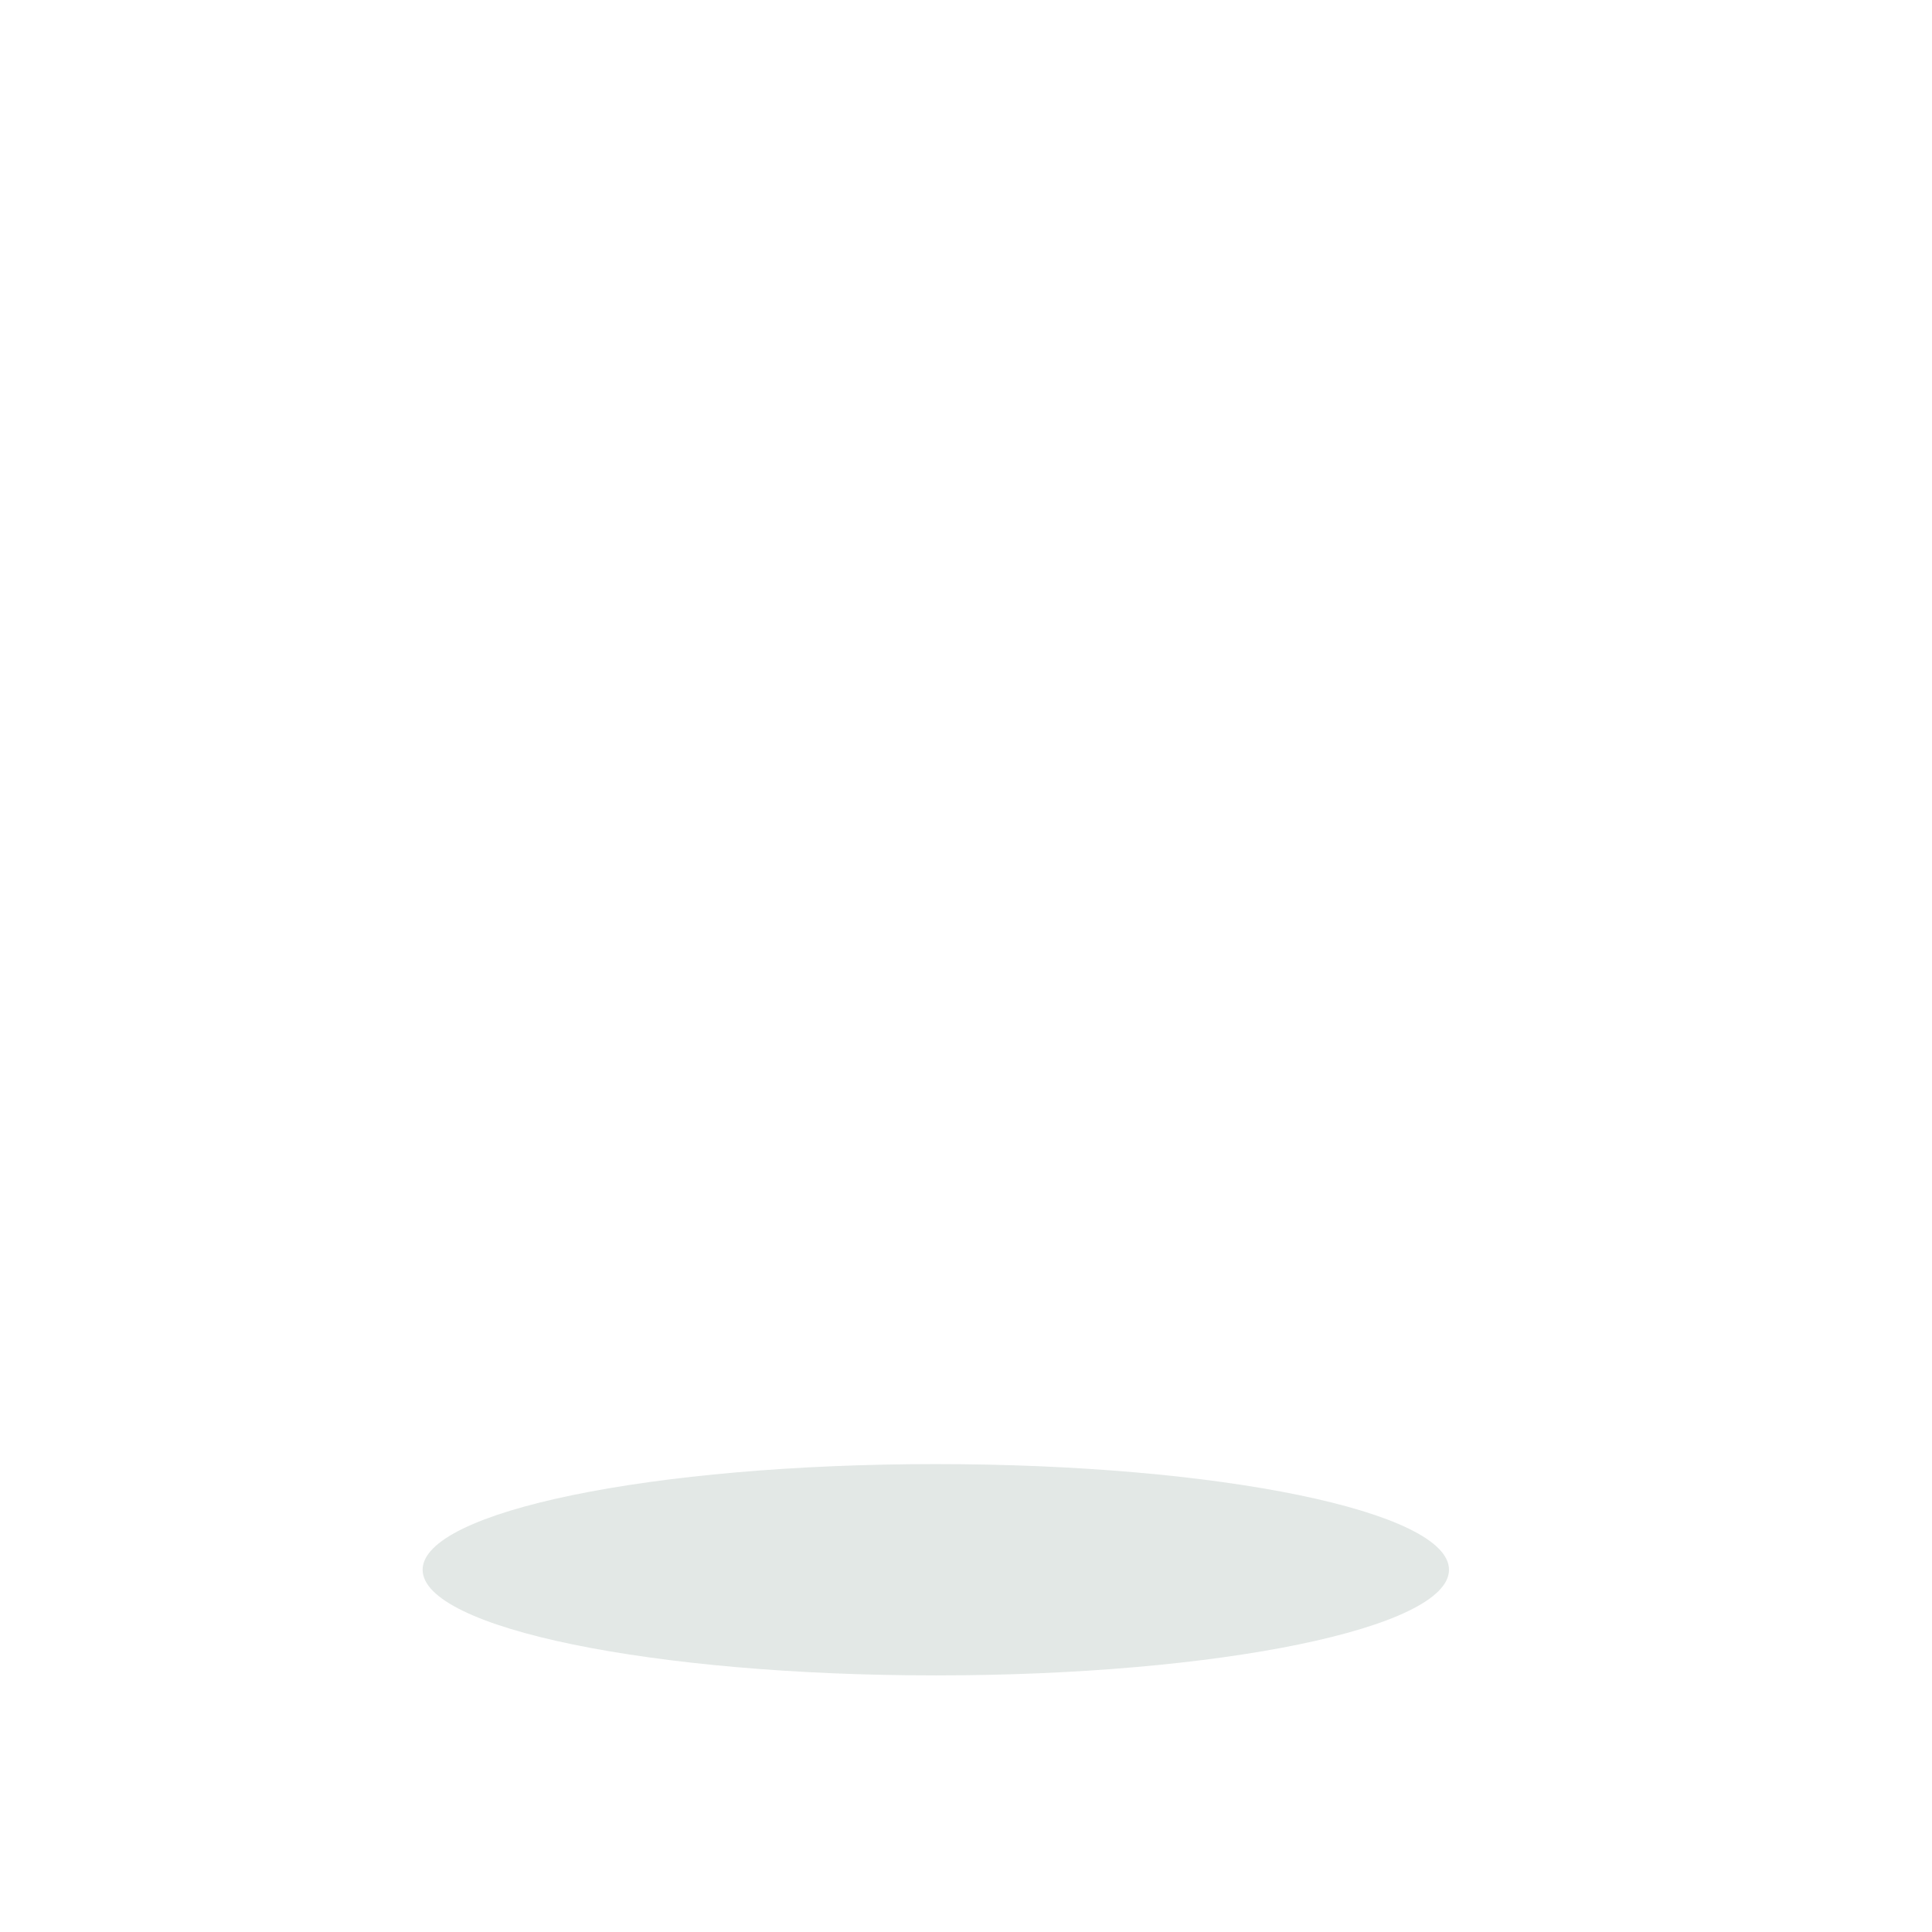
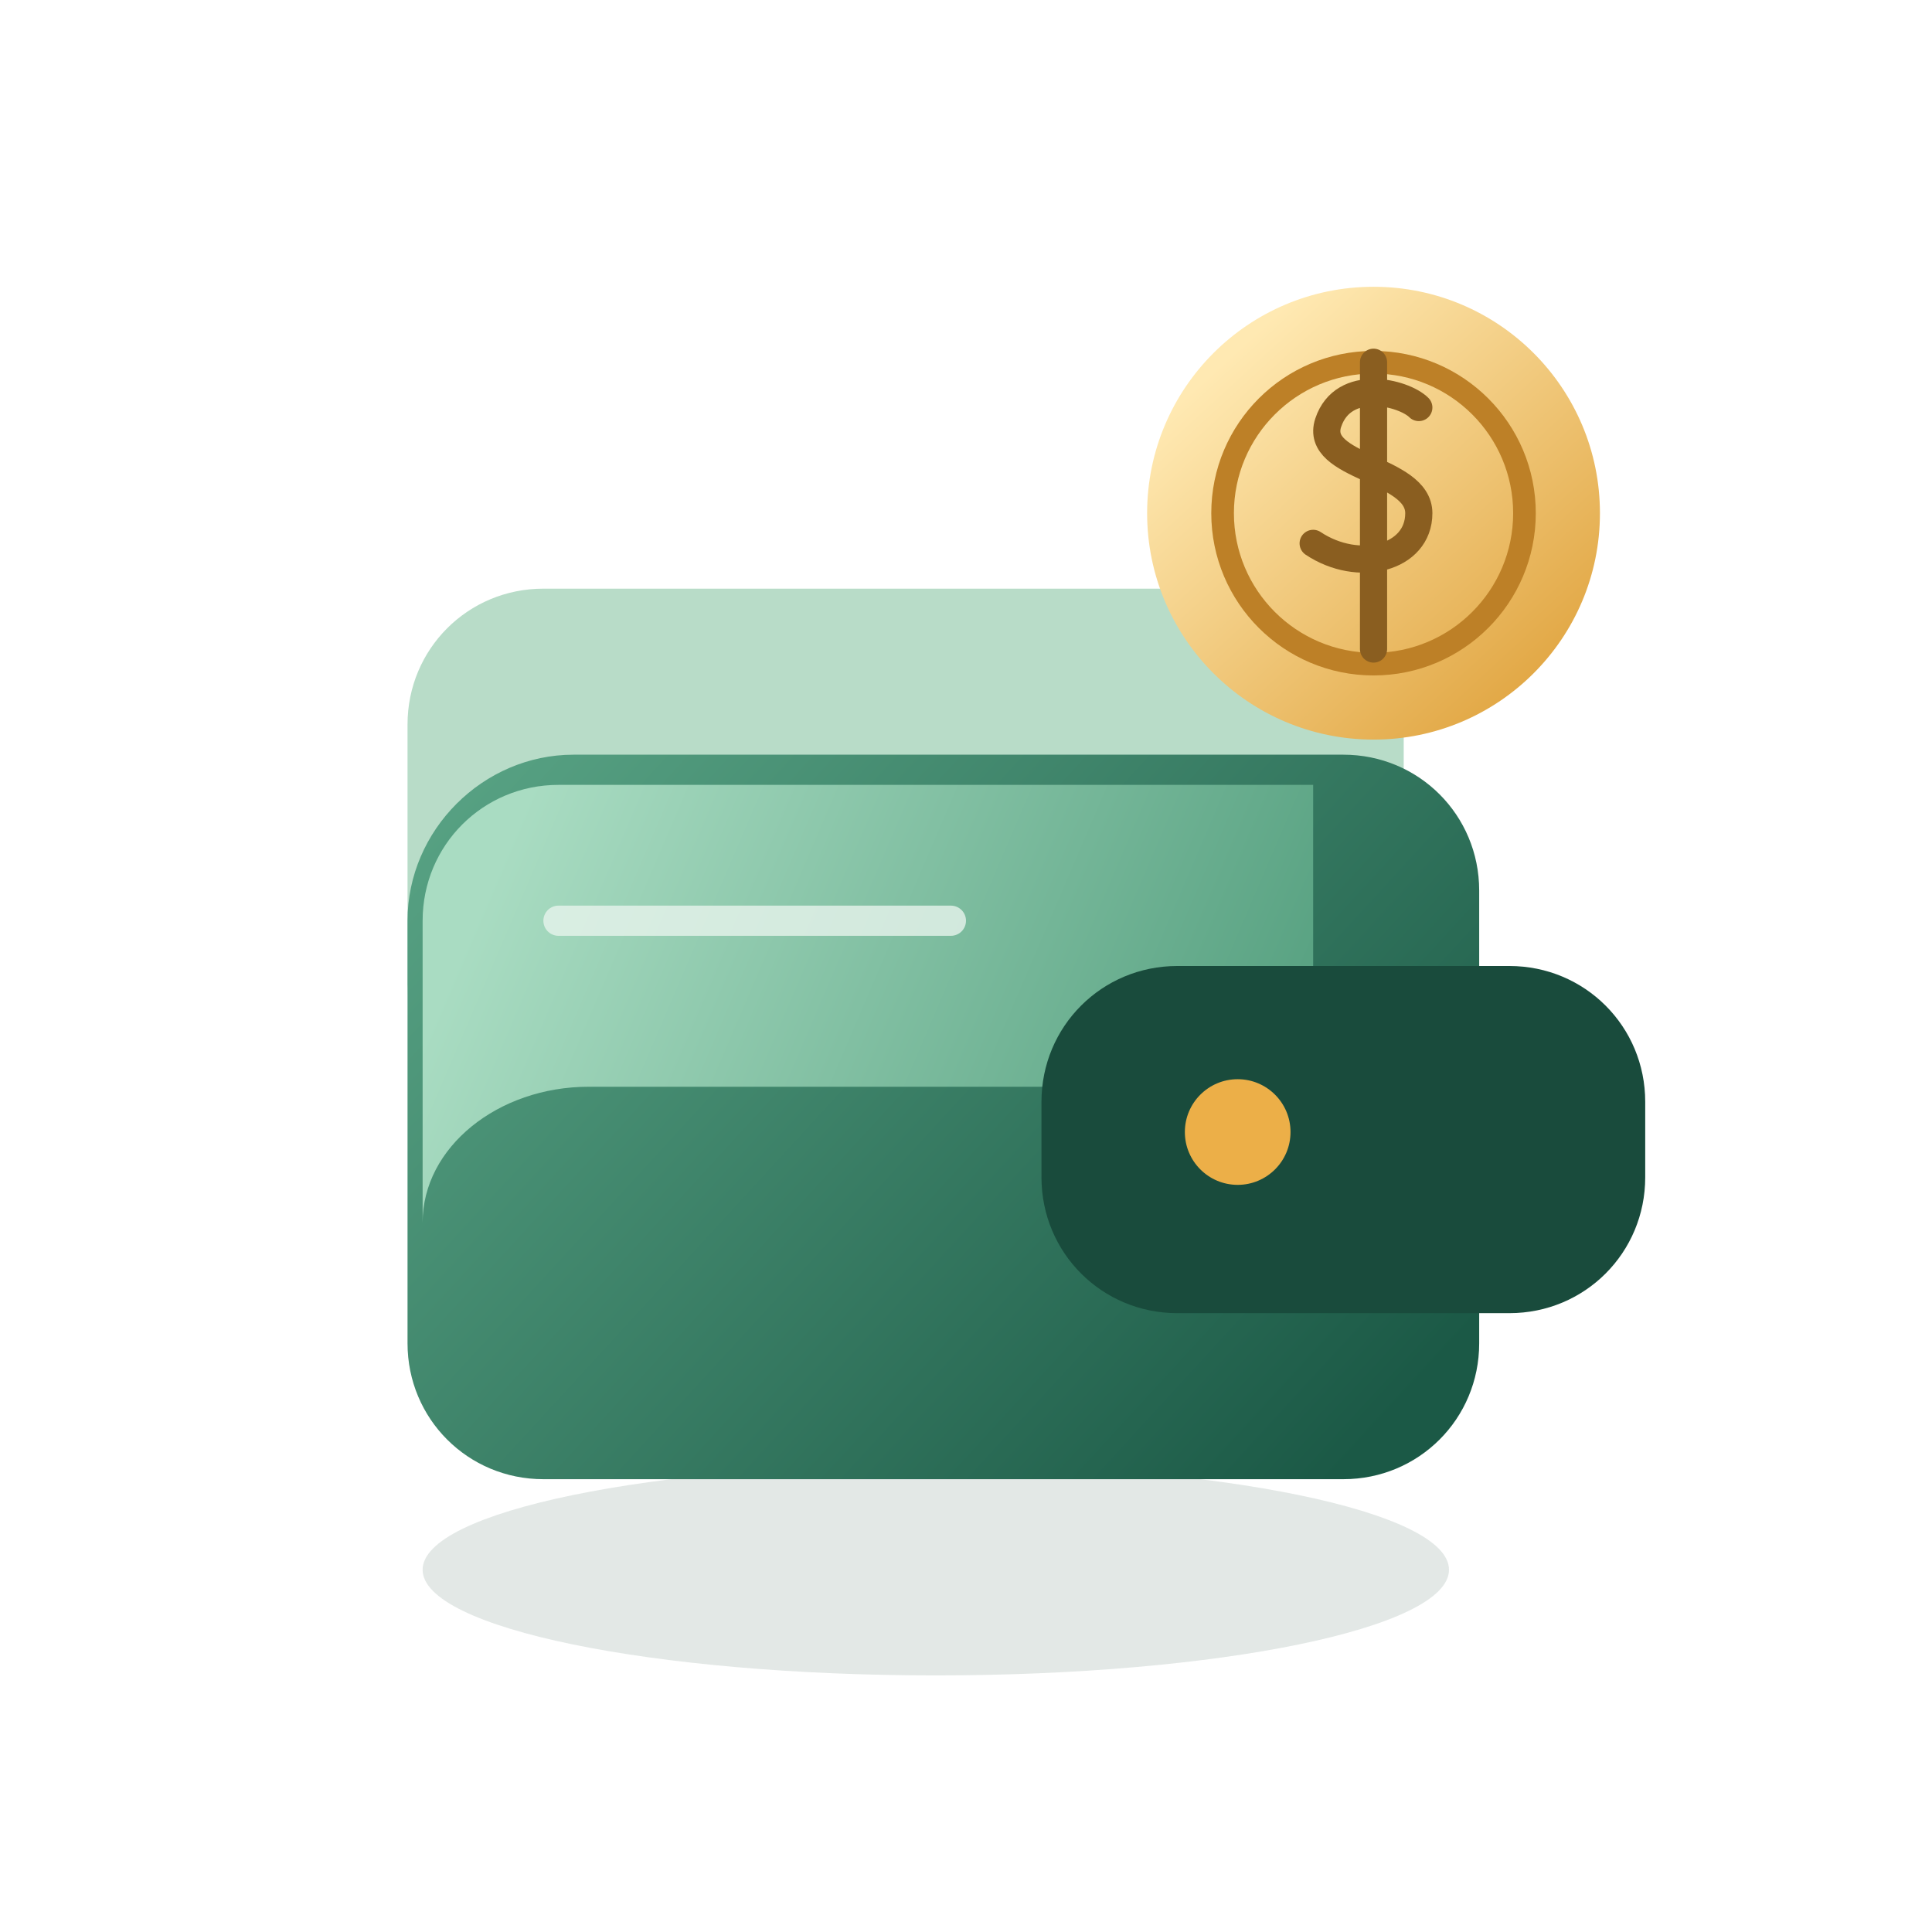
<svg xmlns="http://www.w3.org/2000/svg" viewBox="0 0 128 128" fill="none">
  <defs>
    <linearGradient id="wallet" x1="31" y1="38" x2="92" y2="94" gradientUnits="userSpaceOnUse">
      <stop stop-color="#5EAA8A" />
      <stop offset="1" stop-color="#1B5946" />
    </linearGradient>
    <linearGradient id="flap" x1="37" y1="48" x2="93" y2="72" gradientUnits="userSpaceOnUse">
      <stop stop-color="#A9DCC2" />
      <stop offset="1" stop-color="#4C9978" />
    </linearGradient>
    <linearGradient id="coin" x1="81" y1="24" x2="103" y2="48" gradientUnits="userSpaceOnUse">
      <stop stop-color="#FFE9B2" />
      <stop offset="1" stop-color="#DFA13A" />
    </linearGradient>
-     <filter id="shadow" x="11" y="12" width="108" height="108" color-interpolation-filters="sRGB">
-       <feDropShadow dx="0" dy="7" stdDeviation="5" flood-color="#173B31" flood-opacity=".2" />
-     </filter>
  </defs>
  <ellipse cx="62" cy="104" rx="34" ry="7" fill="#244C3D" opacity=".13" />
-   <g filter="url(#shadow)">
+   <g>
    <path d="M27 48c0-5 4-9 9-9h50c4 0 7 3 7 7v9H38c-6 0-11 5-11 11V48Z" fill="#B8DCC8" />
    <path d="M27 61c0-6 5-11 11-11h51c5 0 9 4 9 9v30c0 5-4 9-9 9H36c-5 0-9-4-9-9V61Z" fill="url(#wallet)" />
    <path d="M28 61c0-5 4-9 9-9h50v20H39c-6 0-11 4-11 9V61Z" fill="url(#flap)" />
    <path d="M78 64h22c5 0 9 4 9 9v5c0 5-4 9-9 9H78c-5 0-9-4-9-9v-5c0-5 4-9 9-9Z" fill="#194B3C" />
    <circle cx="82" cy="75" r="3.5" fill="#ECAF48" />
    <circle cx="91" cy="34" r="15" fill="url(#coin)" />
    <circle cx="91" cy="34" r="10" stroke="#BD8027" stroke-width="1.5" />
    <path d="M94 27c-1-1-5-2-6 1-1 3 6 3 6 6 0 3-4 4-7 2m4-12v19" stroke="#8A5E20" stroke-width="1.8" stroke-linecap="round" />
    <path d="M37 61h26" stroke="#E7F4EC" stroke-width="2" stroke-linecap="round" opacity=".8" />
  </g>
</svg>
